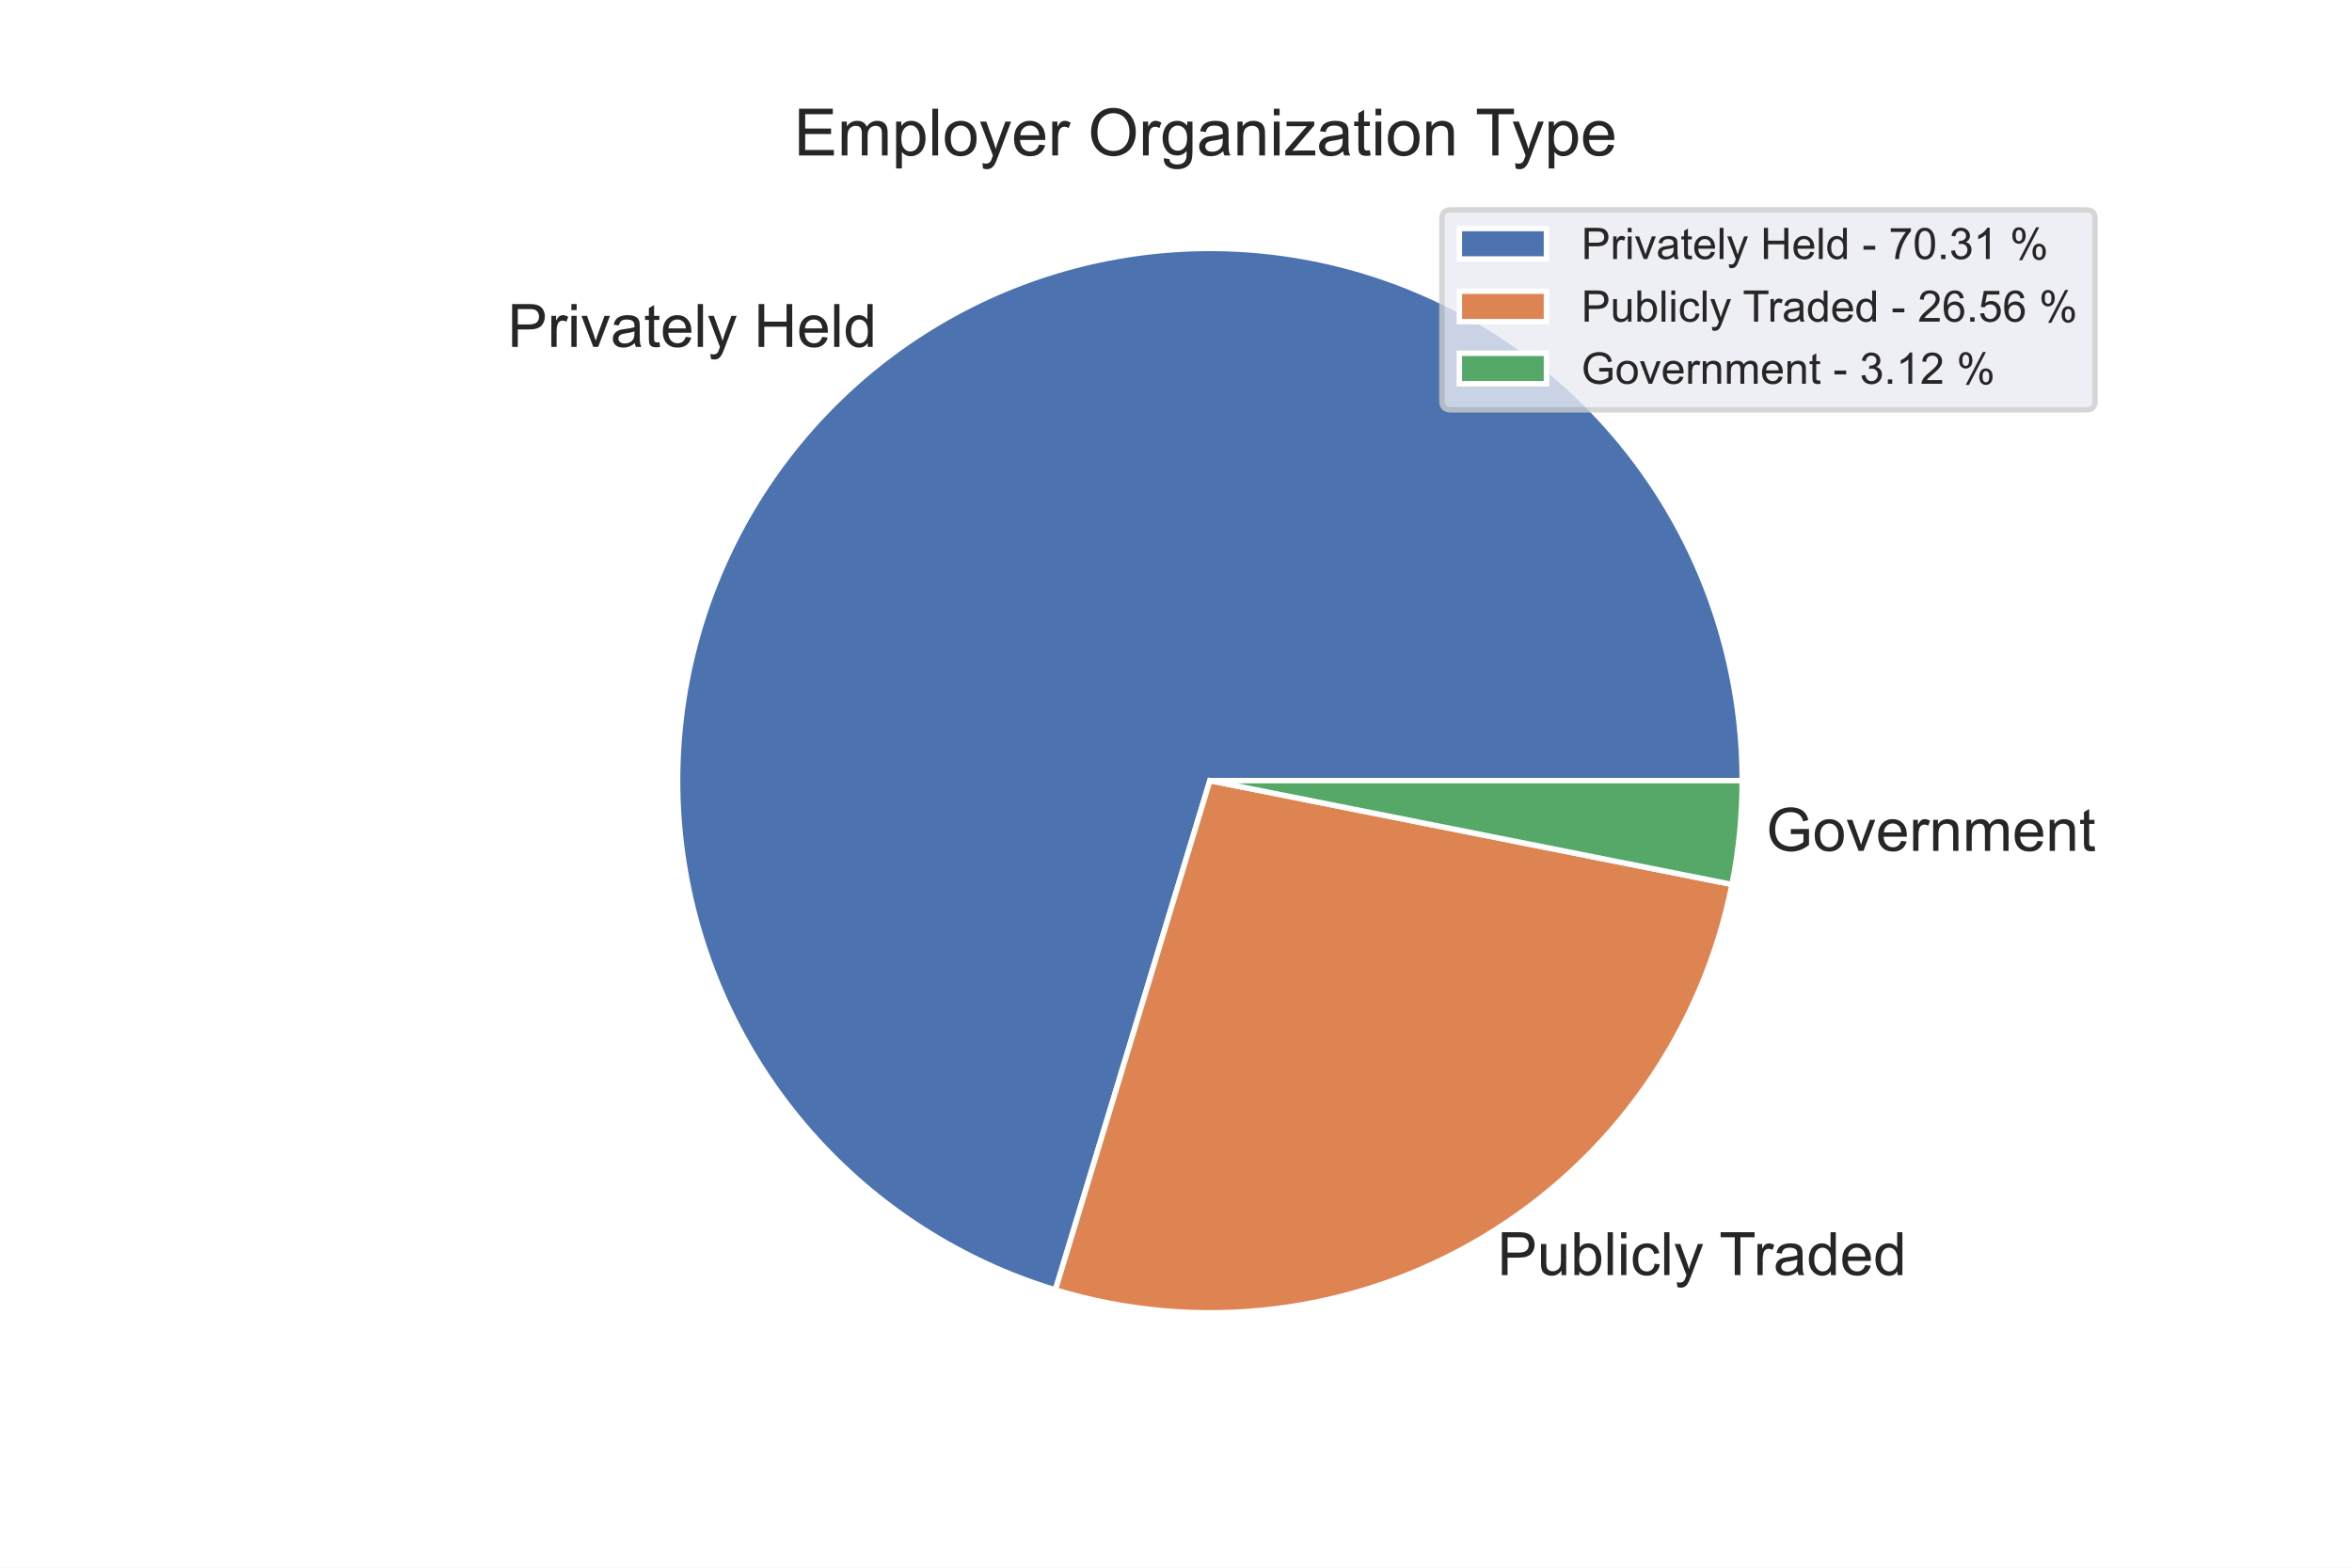
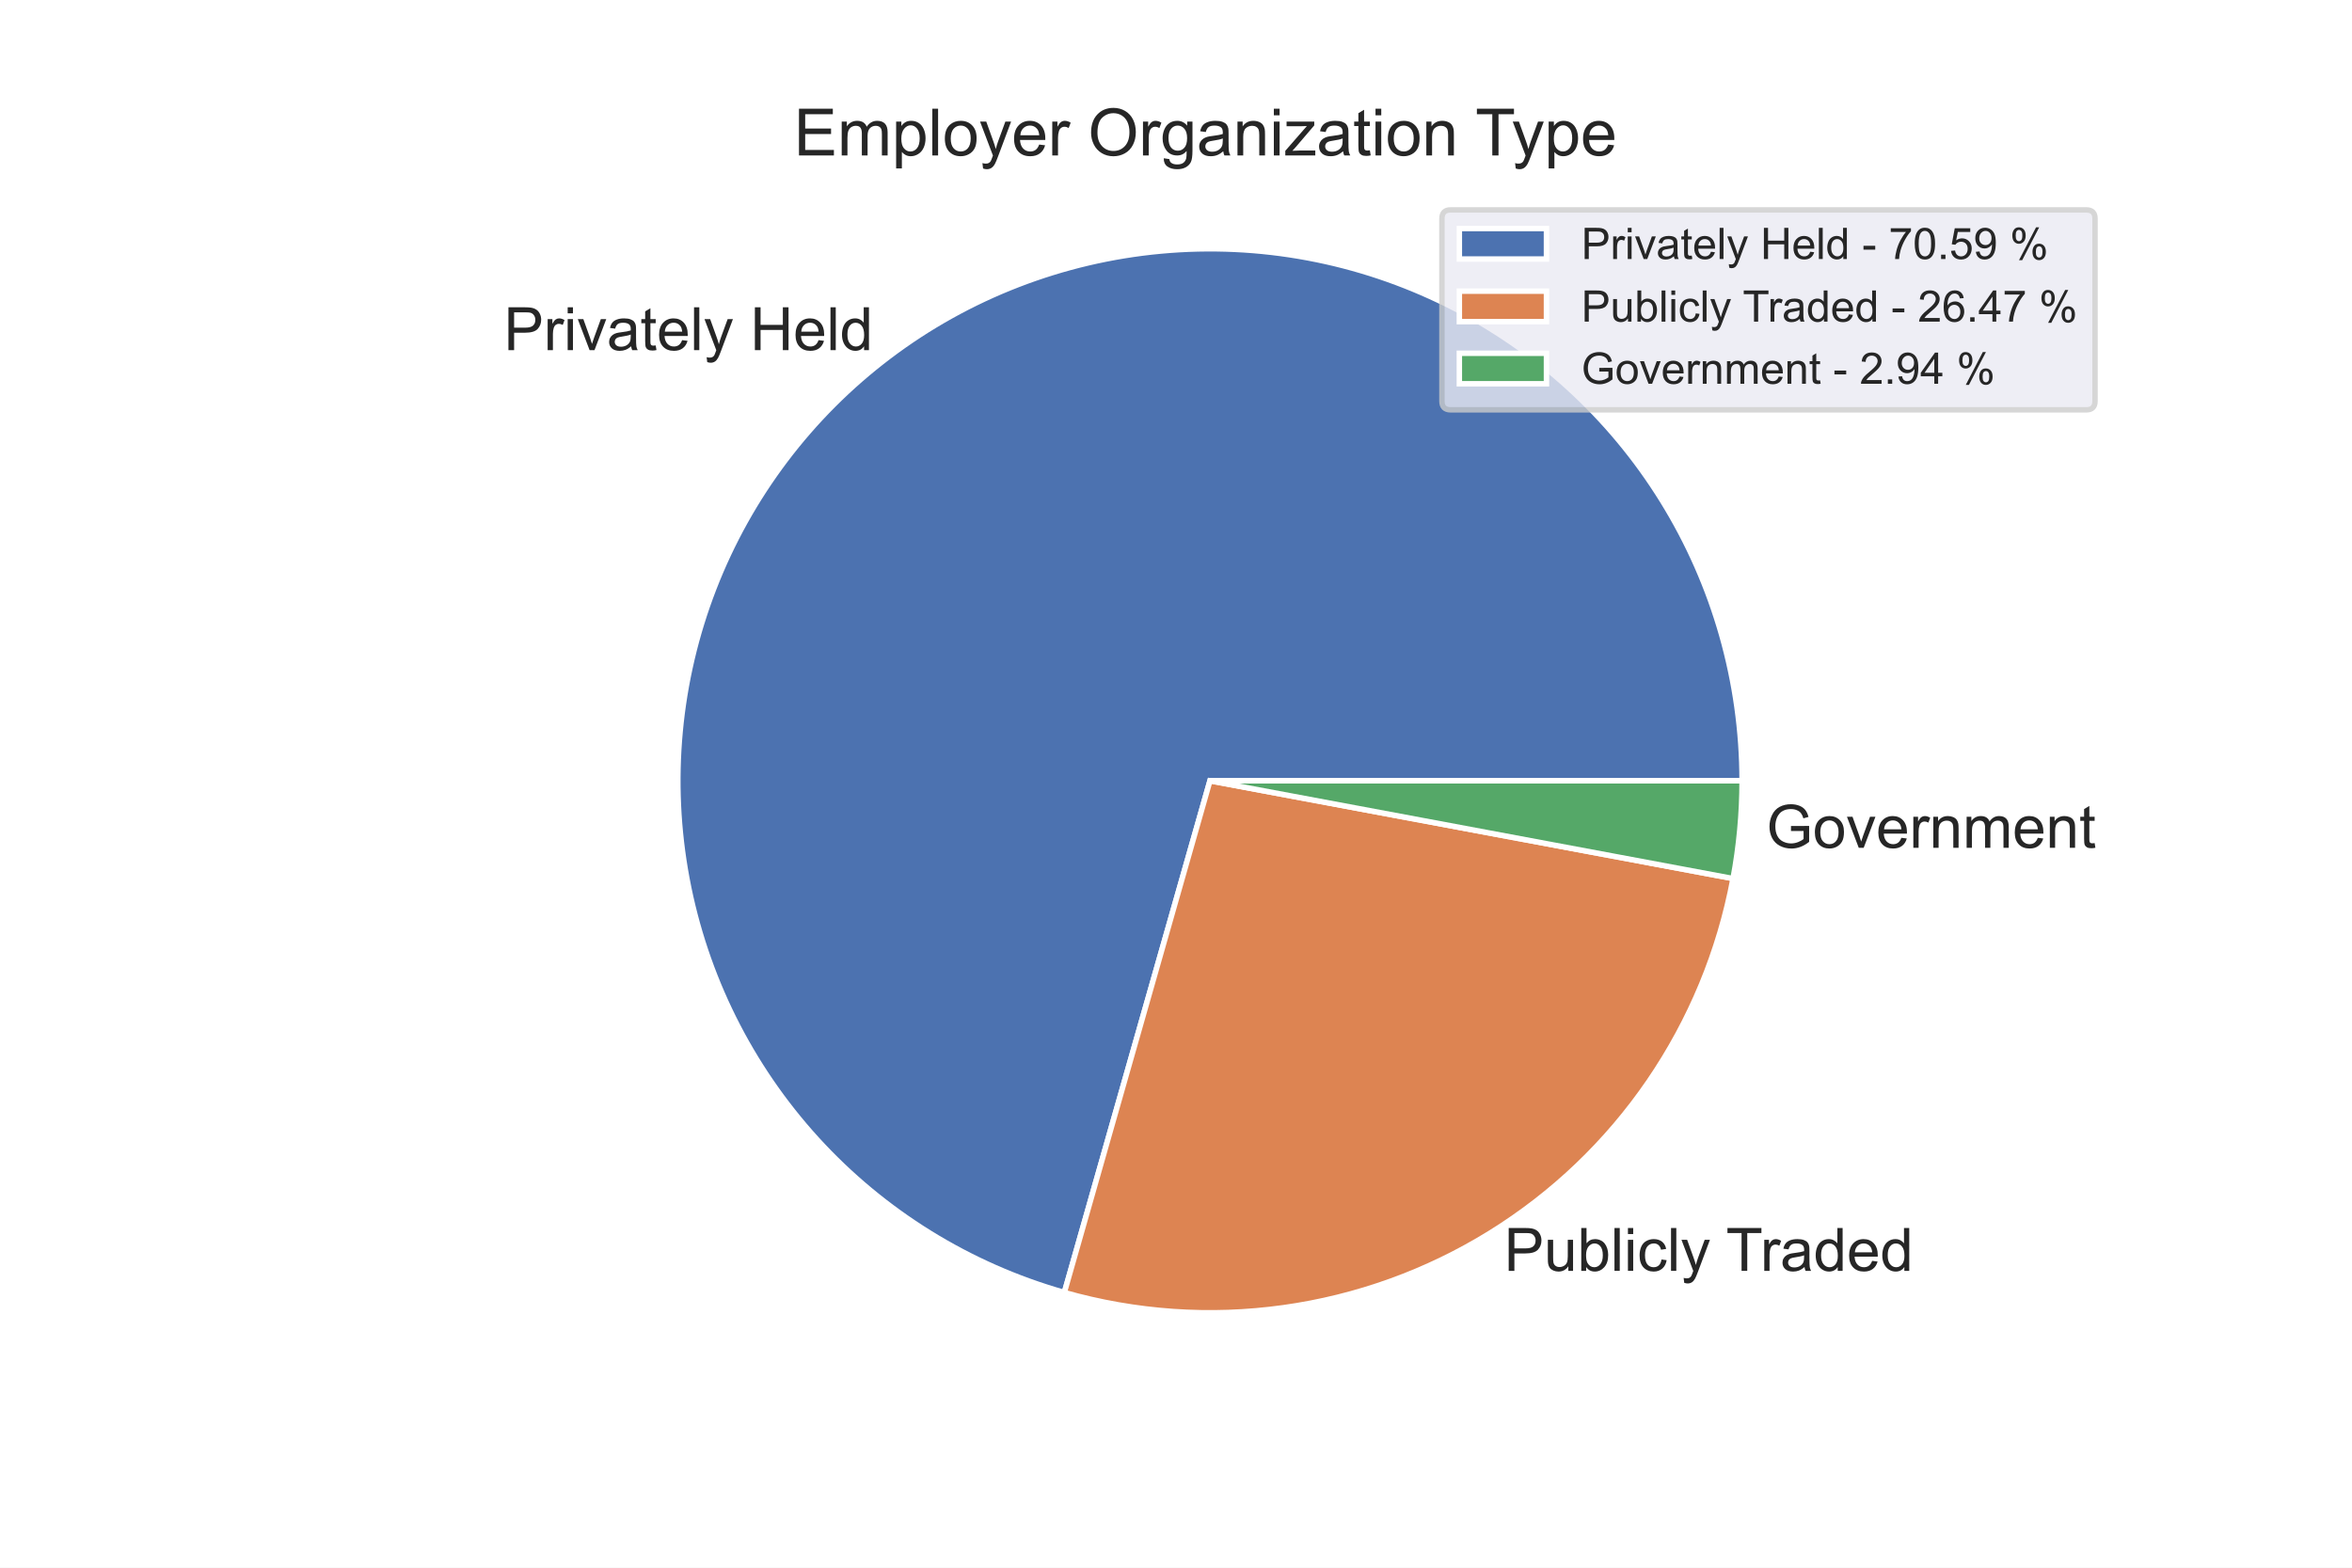
<svg xmlns="http://www.w3.org/2000/svg" xmlns:xlink="http://www.w3.org/1999/xlink" height="288pt" version="1.1" viewBox="0 0 432 288" width="432pt">
  <defs>
    <style type="text/css">*{stroke-linecap:butt;stroke-linejoin:round;}</style>
  </defs>
  <g id="figure_1">
    <g id="patch_1">
      <path d="M 0 288  L 432 288  L 432 0  L 0 0  z " style="fill:#ffffff;" />
    </g>
    <g id="axes_1">
      <g id="matplotlib.axis_1" />
      <g id="matplotlib.axis_2" />
      <g id="patch_2">
-         <path d="M 320 143.409  C 320 125.298 314.968 107.538 305.467 92.119  C 295.966 76.7 282.365 64.22 266.188 56.077  C 250.01 47.934 231.884 44.444 213.84 45.998  C 195.795 47.551 178.533 54.089 163.986 64.878  C 149.439 75.667 138.172 90.288 131.447 107.105  C 124.722 123.921 122.8 142.28 125.896 160.124  C 128.992 177.969 136.987 194.607 148.984 208.175  C 160.981 221.743 176.515 231.714 193.847 236.971  L 222.228 143.409  L 320 143.409  z " style="fill:#4c72b0;stroke:#ffffff;stroke-linejoin:miter;" />
+         <path d="M 319.974 143.44  C 319.974 125.263 314.903 107.442 305.335 91.988  C 295.766 76.534 282.073 64.052 265.802 55.95  C 249.532 47.848 231.319 44.444 213.22 46.121  C 195.121 47.798 177.844 54.491 163.339 65.445  C 148.834 76.398 137.668 91.184 131.102 108.133  C 124.536 125.082 122.826 143.532 126.166 161.399  C 129.506 179.265 137.765 195.851 150.01 209.284  C 162.256 222.716 178.009 232.47 195.491 237.444  L 222.238 143.44  L 319.974 143.44  z " style="fill:#4c72b0;stroke:#ffffff;stroke-linejoin:miter;" />
      </g>
      <g id="patch_3">
-         <path d="M 193.847 236.971  C 206.906 240.933 220.652 242.116 234.197 240.446  C 247.742 238.775 260.788 234.287 272.493 227.271  C 284.199 220.255 294.307 210.865 302.165 199.707  C 310.024 188.549 315.459 175.869 318.122 162.483  L 222.228 143.409  L 193.847 236.971  z " style="fill:#dd8452;stroke:#ffffff;stroke-linejoin:miter;" />
+         <path d="M 195.491 237.444  C 208.567 241.165 222.276 242.116 235.741 240.238  C 249.205 238.36 262.131 233.693 273.689 226.536  C 285.248 219.38 295.187 209.889 302.87 198.674  C 310.553 187.458 315.812 174.762 318.31 161.398  L 222.238 143.44  L 195.491 237.444  z " style="fill:#dd8452;stroke:#ffffff;stroke-linejoin:miter;" />
      </g>
      <g id="patch_4">
-         <path d="M 318.122 162.483  C 318.746 159.345 319.216 156.177 319.53 152.992  C 319.843 149.808 320 146.609 320 143.409  L 222.228 143.409  L 318.122 162.483  z " style="fill:#55a868;stroke:#ffffff;stroke-linejoin:miter;" />
+         <path d="M 318.31 161.398  C 318.863 158.439 319.279 155.455 319.557 152.458  C 319.835 149.46 319.974 146.45 319.974 143.44  L 222.238 143.44  L 318.31 161.398  z " style="fill:#55a868;stroke:#ffffff;stroke-linejoin:miter;" />
      </g>
      <g id="text_1">
-         <g style="fill:#262626;" transform="translate(93.21733 63.73046)scale(0.11 -0.11)">
+         <g style="fill:#262626;" transform="translate(92.5377 64.32424)scale(0.11 -0.11)">
          <defs>
            <path d="M 494 0  L 494 4581  L 2222 4581  Q 2678 4581 2919 4538  Q 3256 4481 3484 4323  Q 3713 4166 3852 3881  Q 3991 3597 3991 3256  Q 3991 2672 3619 2267  Q 3247 1863 2275 1863  L 1100 1863  L 1100 0  L 494 0  z M 1100 2403  L 2284 2403  Q 2872 2403 3119 2622  Q 3366 2841 3366 3238  Q 3366 3525 3220 3729  Q 3075 3934 2838 4000  Q 2684 4041 2272 4041  L 1100 4041  L 1100 2403  z " id="ArialMT-50" transform="scale(0.015625)" />
            <path d="M 416 0  L 416 3319  L 922 3319  L 922 2816  Q 1116 3169 1280 3281  Q 1444 3394 1641 3394  Q 1925 3394 2219 3213  L 2025 2691  Q 1819 2813 1613 2813  Q 1428 2813 1281 2702  Q 1134 2591 1072 2394  Q 978 2094 978 1738  L 978 0  L 416 0  z " id="ArialMT-72" transform="scale(0.015625)" />
            <path d="M 425 3934  L 425 4581  L 988 4581  L 988 3934  L 425 3934  z M 425 0  L 425 3319  L 988 3319  L 988 0  L 425 0  z " id="ArialMT-69" transform="scale(0.015625)" />
            <path d="M 1344 0  L 81 3319  L 675 3319  L 1388 1331  Q 1503 1009 1600 663  Q 1675 925 1809 1294  L 2547 3319  L 3125 3319  L 1869 0  L 1344 0  z " id="ArialMT-76" transform="scale(0.015625)" />
            <path d="M 2588 409  Q 2275 144 1986 34  Q 1697 -75 1366 -75  Q 819 -75 525 192  Q 231 459 231 875  Q 231 1119 342 1320  Q 453 1522 633 1644  Q 813 1766 1038 1828  Q 1203 1872 1538 1913  Q 2219 1994 2541 2106  Q 2544 2222 2544 2253  Q 2544 2597 2384 2738  Q 2169 2928 1744 2928  Q 1347 2928 1158 2789  Q 969 2650 878 2297  L 328 2372  Q 403 2725 575 2942  Q 747 3159 1072 3276  Q 1397 3394 1825 3394  Q 2250 3394 2515 3294  Q 2781 3194 2906 3042  Q 3031 2891 3081 2659  Q 3109 2516 3109 2141  L 3109 1391  Q 3109 606 3145 398  Q 3181 191 3288 0  L 2700 0  Q 2613 175 2588 409  z M 2541 1666  Q 2234 1541 1622 1453  Q 1275 1403 1131 1340  Q 988 1278 909 1158  Q 831 1038 831 891  Q 831 666 1001 516  Q 1172 366 1500 366  Q 1825 366 2078 508  Q 2331 650 2450 897  Q 2541 1088 2541 1459  L 2541 1666  z " id="ArialMT-61" transform="scale(0.015625)" />
            <path d="M 1650 503  L 1731 6  Q 1494 -44 1306 -44  Q 1000 -44 831 53  Q 663 150 594 308  Q 525 466 525 972  L 525 2881  L 113 2881  L 113 3319  L 525 3319  L 525 4141  L 1084 4478  L 1084 3319  L 1650 3319  L 1650 2881  L 1084 2881  L 1084 941  Q 1084 700 1114 631  Q 1144 563 1211 522  Q 1278 481 1403 481  Q 1497 481 1650 503  z " id="ArialMT-74" transform="scale(0.015625)" />
            <path d="M 2694 1069  L 3275 997  Q 3138 488 2766 206  Q 2394 -75 1816 -75  Q 1088 -75 661 373  Q 234 822 234 1631  Q 234 2469 665 2931  Q 1097 3394 1784 3394  Q 2450 3394 2872 2941  Q 3294 2488 3294 1666  Q 3294 1616 3291 1516  L 816 1516  Q 847 969 1125 678  Q 1403 388 1819 388  Q 2128 388 2347 550  Q 2566 713 2694 1069  z M 847 1978  L 2700 1978  Q 2663 2397 2488 2606  Q 2219 2931 1791 2931  Q 1403 2931 1139 2672  Q 875 2413 847 1978  z " id="ArialMT-65" transform="scale(0.015625)" />
            <path d="M 409 0  L 409 4581  L 972 4581  L 972 0  L 409 0  z " id="ArialMT-6c" transform="scale(0.015625)" />
            <path d="M 397 -1278  L 334 -750  Q 519 -800 656 -800  Q 844 -800 956 -737  Q 1069 -675 1141 -563  Q 1194 -478 1313 -144  Q 1328 -97 1363 -6  L 103 3319  L 709 3319  L 1400 1397  Q 1534 1031 1641 628  Q 1738 1016 1872 1384  L 2581 3319  L 3144 3319  L 1881 -56  Q 1678 -603 1566 -809  Q 1416 -1088 1222 -1217  Q 1028 -1347 759 -1347  Q 597 -1347 397 -1278  z " id="ArialMT-79" transform="scale(0.015625)" />
            <path id="ArialMT-20" transform="scale(0.015625)" />
            <path d="M 513 0  L 513 4581  L 1119 4581  L 1119 2700  L 3500 2700  L 3500 4581  L 4106 4581  L 4106 0  L 3500 0  L 3500 2159  L 1119 2159  L 1119 0  L 513 0  z " id="ArialMT-48" transform="scale(0.015625)" />
            <path d="M 2575 0  L 2575 419  Q 2259 -75 1647 -75  Q 1250 -75 917 144  Q 584 363 401 755  Q 219 1147 219 1656  Q 219 2153 384 2558  Q 550 2963 881 3178  Q 1213 3394 1622 3394  Q 1922 3394 2156 3267  Q 2391 3141 2538 2938  L 2538 4581  L 3097 4581  L 3097 0  L 2575 0  z M 797 1656  Q 797 1019 1065 703  Q 1334 388 1700 388  Q 2069 388 2326 689  Q 2584 991 2584 1609  Q 2584 2291 2321 2609  Q 2059 2928 1675 2928  Q 1300 2928 1048 2622  Q 797 2316 797 1656  z " id="ArialMT-64" transform="scale(0.015625)" />
          </defs>
          <use xlink:href="#ArialMT-50" />
          <use x="66.699" xlink:href="#ArialMT-72" />
          <use x="100" xlink:href="#ArialMT-69" />
          <use x="122.217" xlink:href="#ArialMT-76" />
          <use x="172.217" xlink:href="#ArialMT-61" />
          <use x="227.832" xlink:href="#ArialMT-74" />
          <use x="255.615" xlink:href="#ArialMT-65" />
          <use x="311.23" xlink:href="#ArialMT-6c" />
          <use x="333.447" xlink:href="#ArialMT-79" />
          <use x="383.447" xlink:href="#ArialMT-20" />
          <use x="411.23" xlink:href="#ArialMT-48" />
          <use x="483.447" xlink:href="#ArialMT-65" />
          <use x="539.062" xlink:href="#ArialMT-6c" />
          <use x="561.279" xlink:href="#ArialMT-64" />
        </g>
      </g>
      <g id="text_2">
-         <g style="fill:#262626;" transform="translate(275.0066 234.2432)scale(0.11 -0.11)">
+         <g style="fill:#262626;" transform="translate(276.2617 233.4703)scale(0.11 -0.11)">
          <defs>
            <path d="M 2597 0  L 2597 488  Q 2209 -75 1544 -75  Q 1250 -75 995 37  Q 741 150 617 320  Q 494 491 444 738  Q 409 903 409 1263  L 409 3319  L 972 3319  L 972 1478  Q 972 1038 1006 884  Q 1059 663 1231 536  Q 1403 409 1656 409  Q 1909 409 2131 539  Q 2353 669 2445 892  Q 2538 1116 2538 1541  L 2538 3319  L 3100 3319  L 3100 0  L 2597 0  z " id="ArialMT-75" transform="scale(0.015625)" />
            <path d="M 941 0  L 419 0  L 419 4581  L 981 4581  L 981 2947  Q 1338 3394 1891 3394  Q 2197 3394 2470 3270  Q 2744 3147 2920 2923  Q 3097 2700 3197 2384  Q 3297 2069 3297 1709  Q 3297 856 2875 390  Q 2453 -75 1863 -75  Q 1275 -75 941 416  L 941 0  z M 934 1684  Q 934 1088 1097 822  Q 1363 388 1816 388  Q 2184 388 2453 708  Q 2722 1028 2722 1663  Q 2722 2313 2464 2622  Q 2206 2931 1841 2931  Q 1472 2931 1203 2611  Q 934 2291 934 1684  z " id="ArialMT-62" transform="scale(0.015625)" />
            <path d="M 2588 1216  L 3141 1144  Q 3050 572 2676 248  Q 2303 -75 1759 -75  Q 1078 -75 664 370  Q 250 816 250 1647  Q 250 2184 428 2587  Q 606 2991 970 3192  Q 1334 3394 1763 3394  Q 2303 3394 2647 3120  Q 2991 2847 3088 2344  L 2541 2259  Q 2463 2594 2264 2762  Q 2066 2931 1784 2931  Q 1359 2931 1093 2626  Q 828 2322 828 1663  Q 828 994 1084 691  Q 1341 388 1753 388  Q 2084 388 2306 591  Q 2528 794 2588 1216  z " id="ArialMT-63" transform="scale(0.015625)" />
            <path d="M 1659 0  L 1659 4041  L 150 4041  L 150 4581  L 3781 4581  L 3781 4041  L 2266 4041  L 2266 0  L 1659 0  z " id="ArialMT-54" transform="scale(0.015625)" />
          </defs>
          <use xlink:href="#ArialMT-50" />
          <use x="66.699" xlink:href="#ArialMT-75" />
          <use x="122.314" xlink:href="#ArialMT-62" />
          <use x="177.93" xlink:href="#ArialMT-6c" />
          <use x="200.146" xlink:href="#ArialMT-69" />
          <use x="222.363" xlink:href="#ArialMT-63" />
          <use x="272.363" xlink:href="#ArialMT-6c" />
          <use x="294.58" xlink:href="#ArialMT-79" />
          <use x="344.58" xlink:href="#ArialMT-20" />
          <use x="370.613" xlink:href="#ArialMT-54" />
          <use x="427.947" xlink:href="#ArialMT-72" />
          <use x="461.248" xlink:href="#ArialMT-61" />
          <use x="516.863" xlink:href="#ArialMT-64" />
          <use x="572.479" xlink:href="#ArialMT-65" />
          <use x="628.094" xlink:href="#ArialMT-64" />
        </g>
      </g>
      <g id="text_3">
-         <g style="fill:#262626;" transform="translate(324.3947 156.3152)scale(0.11 -0.11)">
+         <g style="fill:#262626;" transform="translate(324.4227 155.7521)scale(0.11 -0.11)">
          <defs>
            <path d="M 2638 1797  L 2638 2334  L 4578 2338  L 4578 638  Q 4131 281 3656 101  Q 3181 -78 2681 -78  Q 2006 -78 1454 211  Q 903 500 622 1047  Q 341 1594 341 2269  Q 341 2938 620 3517  Q 900 4097 1425 4378  Q 1950 4659 2634 4659  Q 3131 4659 3532 4498  Q 3934 4338 4162 4050  Q 4391 3763 4509 3300  L 3963 3150  Q 3859 3500 3706 3700  Q 3553 3900 3268 4020  Q 2984 4141 2638 4141  Q 2222 4141 1919 4014  Q 1616 3888 1430 3681  Q 1244 3475 1141 3228  Q 966 2803 966 2306  Q 966 1694 1177 1281  Q 1388 869 1791 669  Q 2194 469 2647 469  Q 3041 469 3416 620  Q 3791 772 3984 944  L 3984 1797  L 2638 1797  z " id="ArialMT-47" transform="scale(0.015625)" />
            <path d="M 213 1659  Q 213 2581 725 3025  Q 1153 3394 1769 3394  Q 2453 3394 2887 2945  Q 3322 2497 3322 1706  Q 3322 1066 3130 698  Q 2938 331 2570 128  Q 2203 -75 1769 -75  Q 1072 -75 642 372  Q 213 819 213 1659  z M 791 1659  Q 791 1022 1069 705  Q 1347 388 1769 388  Q 2188 388 2466 706  Q 2744 1025 2744 1678  Q 2744 2294 2464 2611  Q 2184 2928 1769 2928  Q 1347 2928 1069 2612  Q 791 2297 791 1659  z " id="ArialMT-6f" transform="scale(0.015625)" />
            <path d="M 422 0  L 422 3319  L 928 3319  L 928 2847  Q 1294 3394 1984 3394  Q 2284 3394 2536 3286  Q 2788 3178 2913 3003  Q 3038 2828 3088 2588  Q 3119 2431 3119 2041  L 3119 0  L 2556 0  L 2556 2019  Q 2556 2363 2490 2533  Q 2425 2703 2258 2804  Q 2091 2906 1866 2906  Q 1506 2906 1245 2678  Q 984 2450 984 1813  L 984 0  L 422 0  z " id="ArialMT-6e" transform="scale(0.015625)" />
            <path d="M 422 0  L 422 3319  L 925 3319  L 925 2853  Q 1081 3097 1340 3245  Q 1600 3394 1931 3394  Q 2300 3394 2536 3241  Q 2772 3088 2869 2813  Q 3263 3394 3894 3394  Q 4388 3394 4653 3120  Q 4919 2847 4919 2278  L 4919 0  L 4359 0  L 4359 2091  Q 4359 2428 4304 2576  Q 4250 2725 4106 2815  Q 3963 2906 3769 2906  Q 3419 2906 3187 2673  Q 2956 2441 2956 1928  L 2956 0  L 2394 0  L 2394 2156  Q 2394 2531 2256 2718  Q 2119 2906 1806 2906  Q 1569 2906 1367 2781  Q 1166 2656 1075 2415  Q 984 2175 984 1722  L 984 0  L 422 0  z " id="ArialMT-6d" transform="scale(0.015625)" />
          </defs>
          <use xlink:href="#ArialMT-47" />
          <use x="77.783" xlink:href="#ArialMT-6f" />
          <use x="133.398" xlink:href="#ArialMT-76" />
          <use x="183.398" xlink:href="#ArialMT-65" />
          <use x="239.014" xlink:href="#ArialMT-72" />
          <use x="272.314" xlink:href="#ArialMT-6e" />
          <use x="327.93" xlink:href="#ArialMT-6d" />
          <use x="411.23" xlink:href="#ArialMT-65" />
          <use x="466.846" xlink:href="#ArialMT-6e" />
          <use x="522.461" xlink:href="#ArialMT-74" />
        </g>
      </g>
      <g id="text_4">
        <g style="fill:#262626;" transform="translate(145.8056 28.56)scale(0.12 -0.12)">
          <defs>
            <path d="M 506 0  L 506 4581  L 3819 4581  L 3819 4041  L 1113 4041  L 1113 2638  L 3647 2638  L 3647 2100  L 1113 2100  L 1113 541  L 3925 541  L 3925 0  L 506 0  z " id="ArialMT-45" transform="scale(0.015625)" />
            <path d="M 422 -1272  L 422 3319  L 934 3319  L 934 2888  Q 1116 3141 1344 3267  Q 1572 3394 1897 3394  Q 2322 3394 2647 3175  Q 2972 2956 3137 2557  Q 3303 2159 3303 1684  Q 3303 1175 3120 767  Q 2938 359 2589 142  Q 2241 -75 1856 -75  Q 1575 -75 1351 44  Q 1128 163 984 344  L 984 -1272  L 422 -1272  z M 931 1641  Q 931 1000 1190 694  Q 1450 388 1819 388  Q 2194 388 2461 705  Q 2728 1022 2728 1688  Q 2728 2322 2467 2637  Q 2206 2953 1844 2953  Q 1484 2953 1207 2617  Q 931 2281 931 1641  z " id="ArialMT-70" transform="scale(0.015625)" />
            <path d="M 309 2231  Q 309 3372 921 4017  Q 1534 4663 2503 4663  Q 3138 4663 3647 4359  Q 4156 4056 4423 3514  Q 4691 2972 4691 2284  Q 4691 1588 4409 1038  Q 4128 488 3612 205  Q 3097 -78 2500 -78  Q 1853 -78 1343 234  Q 834 547 571 1087  Q 309 1628 309 2231  z M 934 2222  Q 934 1394 1379 917  Q 1825 441 2497 441  Q 3181 441 3623 922  Q 4066 1403 4066 2288  Q 4066 2847 3877 3264  Q 3688 3681 3323 3911  Q 2959 4141 2506 4141  Q 1863 4141 1398 3698  Q 934 3256 934 2222  z " id="ArialMT-4f" transform="scale(0.015625)" />
            <path d="M 319 -275  L 866 -356  Q 900 -609 1056 -725  Q 1266 -881 1628 -881  Q 2019 -881 2231 -725  Q 2444 -569 2519 -288  Q 2563 -116 2559 434  Q 2191 0 1641 0  Q 956 0 581 494  Q 206 988 206 1678  Q 206 2153 378 2554  Q 550 2956 876 3175  Q 1203 3394 1644 3394  Q 2231 3394 2613 2919  L 2613 3319  L 3131 3319  L 3131 450  Q 3131 -325 2973 -648  Q 2816 -972 2473 -1159  Q 2131 -1347 1631 -1347  Q 1038 -1347 672 -1080  Q 306 -813 319 -275  z M 784 1719  Q 784 1066 1043 766  Q 1303 466 1694 466  Q 2081 466 2343 764  Q 2606 1063 2606 1700  Q 2606 2309 2336 2618  Q 2066 2928 1684 2928  Q 1309 2928 1046 2623  Q 784 2319 784 1719  z " id="ArialMT-67" transform="scale(0.015625)" />
            <path d="M 125 0  L 125 456  L 2238 2881  Q 1878 2863 1603 2863  L 250 2863  L 250 3319  L 2963 3319  L 2963 2947  L 1166 841  L 819 456  Q 1197 484 1528 484  L 3063 484  L 3063 0  L 125 0  z " id="ArialMT-7a" transform="scale(0.015625)" />
          </defs>
          <use xlink:href="#ArialMT-45" />
          <use x="66.699" xlink:href="#ArialMT-6d" />
          <use x="150" xlink:href="#ArialMT-70" />
          <use x="205.615" xlink:href="#ArialMT-6c" />
          <use x="227.832" xlink:href="#ArialMT-6f" />
          <use x="283.447" xlink:href="#ArialMT-79" />
          <use x="333.447" xlink:href="#ArialMT-65" />
          <use x="389.062" xlink:href="#ArialMT-72" />
          <use x="422.363" xlink:href="#ArialMT-20" />
          <use x="450.146" xlink:href="#ArialMT-4f" />
          <use x="527.93" xlink:href="#ArialMT-72" />
          <use x="561.23" xlink:href="#ArialMT-67" />
          <use x="616.846" xlink:href="#ArialMT-61" />
          <use x="672.461" xlink:href="#ArialMT-6e" />
          <use x="728.076" xlink:href="#ArialMT-69" />
          <use x="750.293" xlink:href="#ArialMT-7a" />
          <use x="800.293" xlink:href="#ArialMT-61" />
          <use x="855.908" xlink:href="#ArialMT-74" />
          <use x="883.691" xlink:href="#ArialMT-69" />
          <use x="905.908" xlink:href="#ArialMT-6f" />
          <use x="961.523" xlink:href="#ArialMT-6e" />
          <use x="1017.139" xlink:href="#ArialMT-20" />
          <use x="1043.172" xlink:href="#ArialMT-54" />
          <use x="1098.756" xlink:href="#ArialMT-79" />
          <use x="1148.756" xlink:href="#ArialMT-70" />
          <use x="1204.371" xlink:href="#ArialMT-65" />
        </g>
      </g>
      <g id="legend_1">
        <g id="patch_5">
          <path d="M 266.444 75.291  L 383.2 75.291  Q 384.8 75.291 384.8 73.691  L 384.8 40.16  Q 384.8 38.56 383.2 38.56  L 266.444 38.56  Q 264.844 38.56 264.844 40.16  L 264.844 73.691  Q 264.844 75.291 266.444 75.291  z " style="fill:#eaeaf2;opacity:0.8;stroke:#cccccc;stroke-linejoin:miter;" />
        </g>
        <g id="patch_6">
          <path d="M 268.044 47.584  L 284.044 47.584  L 284.044 41.984  L 268.044 41.984  z " style="fill:#4c72b0;stroke:#ffffff;stroke-linejoin:miter;" />
        </g>
        <g id="text_5">
          <g style="fill:#262626;" transform="translate(290.4438 47.58375)scale(0.08 -0.08)">
            <defs>
              <path d="M 203 1375  L 203 1941  L 1931 1941  L 1931 1375  L 203 1375  z " id="ArialMT-2d" transform="scale(0.015625)" />
              <path d="M 303 3981  L 303 4522  L 3269 4522  L 3269 4084  Q 2831 3619 2401 2847  Q 1972 2075 1738 1259  Q 1569 684 1522 0  L 944 0  Q 953 541 1156 1306  Q 1359 2072 1739 2783  Q 2119 3494 2547 3981  L 303 3981  z " id="ArialMT-37" transform="scale(0.015625)" />
              <path d="M 266 2259  Q 266 3072 433 3567  Q 600 4063 929 4331  Q 1259 4600 1759 4600  Q 2128 4600 2406 4451  Q 2684 4303 2865 4023  Q 3047 3744 3150 3342  Q 3253 2941 3253 2259  Q 3253 1453 3087 958  Q 2922 463 2592 192  Q 2263 -78 1759 -78  Q 1097 -78 719 397  Q 266 969 266 2259  z M 844 2259  Q 844 1131 1108 757  Q 1372 384 1759 384  Q 2147 384 2411 759  Q 2675 1134 2675 2259  Q 2675 3391 2411 3762  Q 2147 4134 1753 4134  Q 1366 4134 1134 3806  Q 844 3388 844 2259  z " id="ArialMT-30" transform="scale(0.015625)" />
              <path d="M 581 0  L 581 641  L 1222 641  L 1222 0  L 581 0  z " id="ArialMT-2e" transform="scale(0.015625)" />
-               <path d="M 269 1209  L 831 1284  Q 928 806 1161 595  Q 1394 384 1728 384  Q 2125 384 2398 659  Q 2672 934 2672 1341  Q 2672 1728 2419 1979  Q 2166 2231 1775 2231  Q 1616 2231 1378 2169  L 1441 2663  Q 1497 2656 1531 2656  Q 1891 2656 2178 2843  Q 2466 3031 2466 3422  Q 2466 3731 2256 3934  Q 2047 4138 1716 4138  Q 1388 4138 1169 3931  Q 950 3725 888 3313  L 325 3413  Q 428 3978 793 4289  Q 1159 4600 1703 4600  Q 2078 4600 2393 4439  Q 2709 4278 2876 4000  Q 3044 3722 3044 3409  Q 3044 3113 2884 2869  Q 2725 2625 2413 2481  Q 2819 2388 3044 2092  Q 3269 1797 3269 1353  Q 3269 753 2831 336  Q 2394 -81 1725 -81  Q 1122 -81 723 278  Q 325 638 269 1209  z " id="ArialMT-33" transform="scale(0.015625)" />
-               <path d="M 2384 0  L 1822 0  L 1822 3584  Q 1619 3391 1289 3197  Q 959 3003 697 2906  L 697 3450  Q 1169 3672 1522 3987  Q 1875 4303 2022 4600  L 2384 4600  L 2384 0  z " id="ArialMT-31" transform="scale(0.015625)" />
+               <path d="M 266 1200  L 856 1250  Q 922 819 1161 601  Q 1400 384 1738 384  Q 2144 384 2425 690  Q 2706 997 2706 1503  Q 2706 1984 2436 2262  Q 2166 2541 1728 2541  Q 1456 2541 1237 2417  Q 1019 2294 894 2097  L 366 2166  L 809 4519  L 3088 4519  L 3088 3981  L 1259 3981  L 1013 2750  Q 1425 3038 1878 3038  Q 2478 3038 2890 2622  Q 3303 2206 3303 1553  Q 3303 931 2941 478  Q 2500 -78 1738 -78  Q 1113 -78 717 272  Q 322 622 266 1200  z " id="ArialMT-35" transform="scale(0.015625)" />
+               <path d="M 350 1059  L 891 1109  Q 959 728 1153 556  Q 1347 384 1650 384  Q 1909 384 2104 503  Q 2300 622 2425 820  Q 2550 1019 2634 1356  Q 2719 1694 2719 2044  Q 2719 2081 2716 2156  Q 2547 1888 2255 1720  Q 1963 1553 1622 1553  Q 1053 1553 659 1965  Q 266 2378 266 3053  Q 266 3750 677 4175  Q 1088 4600 1706 4600  Q 2153 4600 2523 4359  Q 2894 4119 3086 3673  Q 3278 3228 3278 2384  Q 3278 1506 3087 986  Q 2897 466 2520 194  Q 2144 -78 1638 -78  Q 1100 -78 759 220  Q 419 519 350 1059  z M 2653 3081  Q 2653 3566 2395 3850  Q 2138 4134 1775 4134  Q 1400 4134 1122 3828  Q 844 3522 844 3034  Q 844 2597 1108 2323  Q 1372 2050 1759 2050  Q 2150 2050 2401 2323  Q 2653 2597 2653 3081  z " id="ArialMT-39" transform="scale(0.015625)" />
              <path d="M 372 3481  Q 372 3972 619 4315  Q 866 4659 1334 4659  Q 1766 4659 2048 4351  Q 2331 4044 2331 3447  Q 2331 2866 2045 2552  Q 1759 2238 1341 2238  Q 925 2238 648 2547  Q 372 2856 372 3481  z M 1350 4272  Q 1141 4272 1002 4090  Q 863 3909 863 3425  Q 863 2984 1003 2804  Q 1144 2625 1350 2625  Q 1563 2625 1702 2806  Q 1841 2988 1841 3469  Q 1841 3913 1700 4092  Q 1559 4272 1350 4272  z M 1353 -169  L 3859 4659  L 4316 4659  L 1819 -169  L 1353 -169  z M 3334 1075  Q 3334 1569 3581 1911  Q 3828 2253 4300 2253  Q 4731 2253 5014 1945  Q 5297 1638 5297 1041  Q 5297 459 5011 145  Q 4725 -169 4303 -169  Q 3888 -169 3611 142  Q 3334 453 3334 1075  z M 4316 1866  Q 4103 1866 3964 1684  Q 3825 1503 3825 1019  Q 3825 581 3965 400  Q 4106 219 4313 219  Q 4528 219 4667 400  Q 4806 581 4806 1063  Q 4806 1506 4665 1686  Q 4525 1866 4316 1866  z " id="ArialMT-25" transform="scale(0.015625)" />
            </defs>
            <use xlink:href="#ArialMT-50" />
            <use x="66.699" xlink:href="#ArialMT-72" />
            <use x="100" xlink:href="#ArialMT-69" />
            <use x="122.217" xlink:href="#ArialMT-76" />
            <use x="172.217" xlink:href="#ArialMT-61" />
            <use x="227.832" xlink:href="#ArialMT-74" />
            <use x="255.615" xlink:href="#ArialMT-65" />
            <use x="311.23" xlink:href="#ArialMT-6c" />
            <use x="333.447" xlink:href="#ArialMT-79" />
            <use x="383.447" xlink:href="#ArialMT-20" />
            <use x="411.23" xlink:href="#ArialMT-48" />
            <use x="483.447" xlink:href="#ArialMT-65" />
            <use x="539.062" xlink:href="#ArialMT-6c" />
            <use x="561.279" xlink:href="#ArialMT-64" />
            <use x="616.895" xlink:href="#ArialMT-20" />
            <use x="644.678" xlink:href="#ArialMT-2d" />
            <use x="677.979" xlink:href="#ArialMT-20" />
            <use x="705.762" xlink:href="#ArialMT-37" />
            <use x="761.377" xlink:href="#ArialMT-30" />
            <use x="816.992" xlink:href="#ArialMT-2e" />
-             <use x="844.775" xlink:href="#ArialMT-33" />
-             <use x="900.391" xlink:href="#ArialMT-31" />
+             <use x="844.775" xlink:href="#ArialMT-35" />
+             <use x="900.391" xlink:href="#ArialMT-39" />
            <use x="956.006" xlink:href="#ArialMT-20" />
            <use x="983.789" xlink:href="#ArialMT-25" />
          </g>
        </g>
        <g id="patch_7">
          <path d="M 268.044 59.091  L 284.044 59.091  L 284.044 53.491  L 268.044 53.491  z " style="fill:#dd8452;stroke:#ffffff;stroke-linejoin:miter;" />
        </g>
        <g id="text_6">
          <g style="fill:#262626;" transform="translate(290.4438 59.09125)scale(0.08 -0.08)">
            <defs>
              <path d="M 3222 541  L 3222 0  L 194 0  Q 188 203 259 391  Q 375 700 629 1000  Q 884 1300 1366 1694  Q 2113 2306 2375 2664  Q 2638 3022 2638 3341  Q 2638 3675 2398 3904  Q 2159 4134 1775 4134  Q 1369 4134 1125 3890  Q 881 3647 878 3216  L 300 3275  Q 359 3922 746 4261  Q 1134 4600 1788 4600  Q 2447 4600 2831 4234  Q 3216 3869 3216 3328  Q 3216 3053 3103 2787  Q 2991 2522 2730 2228  Q 2469 1934 1863 1422  Q 1356 997 1212 845  Q 1069 694 975 541  L 3222 541  z " id="ArialMT-32" transform="scale(0.015625)" />
              <path d="M 3184 3459  L 2625 3416  Q 2550 3747 2413 3897  Q 2184 4138 1850 4138  Q 1581 4138 1378 3988  Q 1113 3794 959 3422  Q 806 3050 800 2363  Q 1003 2672 1297 2822  Q 1591 2972 1913 2972  Q 2475 2972 2870 2558  Q 3266 2144 3266 1488  Q 3266 1056 3080 686  Q 2894 316 2569 119  Q 2244 -78 1831 -78  Q 1128 -78 684 439  Q 241 956 241 2144  Q 241 3472 731 4075  Q 1159 4600 1884 4600  Q 2425 4600 2770 4297  Q 3116 3994 3184 3459  z M 888 1484  Q 888 1194 1011 928  Q 1134 663 1356 523  Q 1578 384 1822 384  Q 2178 384 2434 671  Q 2691 959 2691 1453  Q 2691 1928 2437 2201  Q 2184 2475 1800 2475  Q 1419 2475 1153 2201  Q 888 1928 888 1484  z " id="ArialMT-36" transform="scale(0.015625)" />
-               <path d="M 266 1200  L 856 1250  Q 922 819 1161 601  Q 1400 384 1738 384  Q 2144 384 2425 690  Q 2706 997 2706 1503  Q 2706 1984 2436 2262  Q 2166 2541 1728 2541  Q 1456 2541 1237 2417  Q 1019 2294 894 2097  L 366 2166  L 809 4519  L 3088 4519  L 3088 3981  L 1259 3981  L 1013 2750  Q 1425 3038 1878 3038  Q 2478 3038 2890 2622  Q 3303 2206 3303 1553  Q 3303 931 2941 478  Q 2500 -78 1738 -78  Q 1113 -78 717 272  Q 322 622 266 1200  z " id="ArialMT-35" transform="scale(0.015625)" />
+               <path d="M 2069 0  L 2069 1097  L 81 1097  L 81 1613  L 2172 4581  L 2631 4581  L 2631 1613  L 3250 1613  L 3250 1097  L 2631 1097  L 2631 0  L 2069 0  z M 2069 1613  L 2069 3678  L 634 1613  L 2069 1613  z " id="ArialMT-34" transform="scale(0.015625)" />
            </defs>
            <use xlink:href="#ArialMT-50" />
            <use x="66.699" xlink:href="#ArialMT-75" />
            <use x="122.314" xlink:href="#ArialMT-62" />
            <use x="177.93" xlink:href="#ArialMT-6c" />
            <use x="200.146" xlink:href="#ArialMT-69" />
            <use x="222.363" xlink:href="#ArialMT-63" />
            <use x="272.363" xlink:href="#ArialMT-6c" />
            <use x="294.58" xlink:href="#ArialMT-79" />
            <use x="344.58" xlink:href="#ArialMT-20" />
            <use x="370.613" xlink:href="#ArialMT-54" />
            <use x="427.947" xlink:href="#ArialMT-72" />
            <use x="461.248" xlink:href="#ArialMT-61" />
            <use x="516.863" xlink:href="#ArialMT-64" />
            <use x="572.479" xlink:href="#ArialMT-65" />
            <use x="628.094" xlink:href="#ArialMT-64" />
            <use x="683.709" xlink:href="#ArialMT-20" />
            <use x="711.492" xlink:href="#ArialMT-2d" />
            <use x="744.793" xlink:href="#ArialMT-20" />
            <use x="772.576" xlink:href="#ArialMT-32" />
            <use x="828.191" xlink:href="#ArialMT-36" />
            <use x="883.807" xlink:href="#ArialMT-2e" />
-             <use x="911.59" xlink:href="#ArialMT-35" />
-             <use x="967.205" xlink:href="#ArialMT-36" />
+             <use x="911.59" xlink:href="#ArialMT-34" />
+             <use x="967.205" xlink:href="#ArialMT-37" />
            <use x="1022.82" xlink:href="#ArialMT-20" />
            <use x="1050.604" xlink:href="#ArialMT-25" />
          </g>
        </g>
        <g id="patch_8">
          <path d="M 268.044 70.501  L 284.044 70.501  L 284.044 64.901  L 268.044 64.901  z " style="fill:#55a868;stroke:#ffffff;stroke-linejoin:miter;" />
        </g>
        <g id="text_7">
          <g style="fill:#262626;" transform="translate(290.4438 70.50125)scale(0.08 -0.08)">
            <use xlink:href="#ArialMT-47" />
            <use x="77.783" xlink:href="#ArialMT-6f" />
            <use x="133.398" xlink:href="#ArialMT-76" />
            <use x="183.398" xlink:href="#ArialMT-65" />
            <use x="239.014" xlink:href="#ArialMT-72" />
            <use x="272.314" xlink:href="#ArialMT-6e" />
            <use x="327.93" xlink:href="#ArialMT-6d" />
            <use x="411.23" xlink:href="#ArialMT-65" />
            <use x="466.846" xlink:href="#ArialMT-6e" />
            <use x="522.461" xlink:href="#ArialMT-74" />
            <use x="550.244" xlink:href="#ArialMT-20" />
            <use x="578.027" xlink:href="#ArialMT-2d" />
            <use x="611.328" xlink:href="#ArialMT-20" />
-             <use x="639.111" xlink:href="#ArialMT-33" />
+             <use x="639.111" xlink:href="#ArialMT-32" />
            <use x="694.727" xlink:href="#ArialMT-2e" />
-             <use x="722.51" xlink:href="#ArialMT-31" />
-             <use x="778.125" xlink:href="#ArialMT-32" />
+             <use x="722.51" xlink:href="#ArialMT-39" />
+             <use x="778.125" xlink:href="#ArialMT-34" />
            <use x="833.74" xlink:href="#ArialMT-20" />
            <use x="861.523" xlink:href="#ArialMT-25" />
          </g>
        </g>
      </g>
    </g>
  </g>
</svg>
